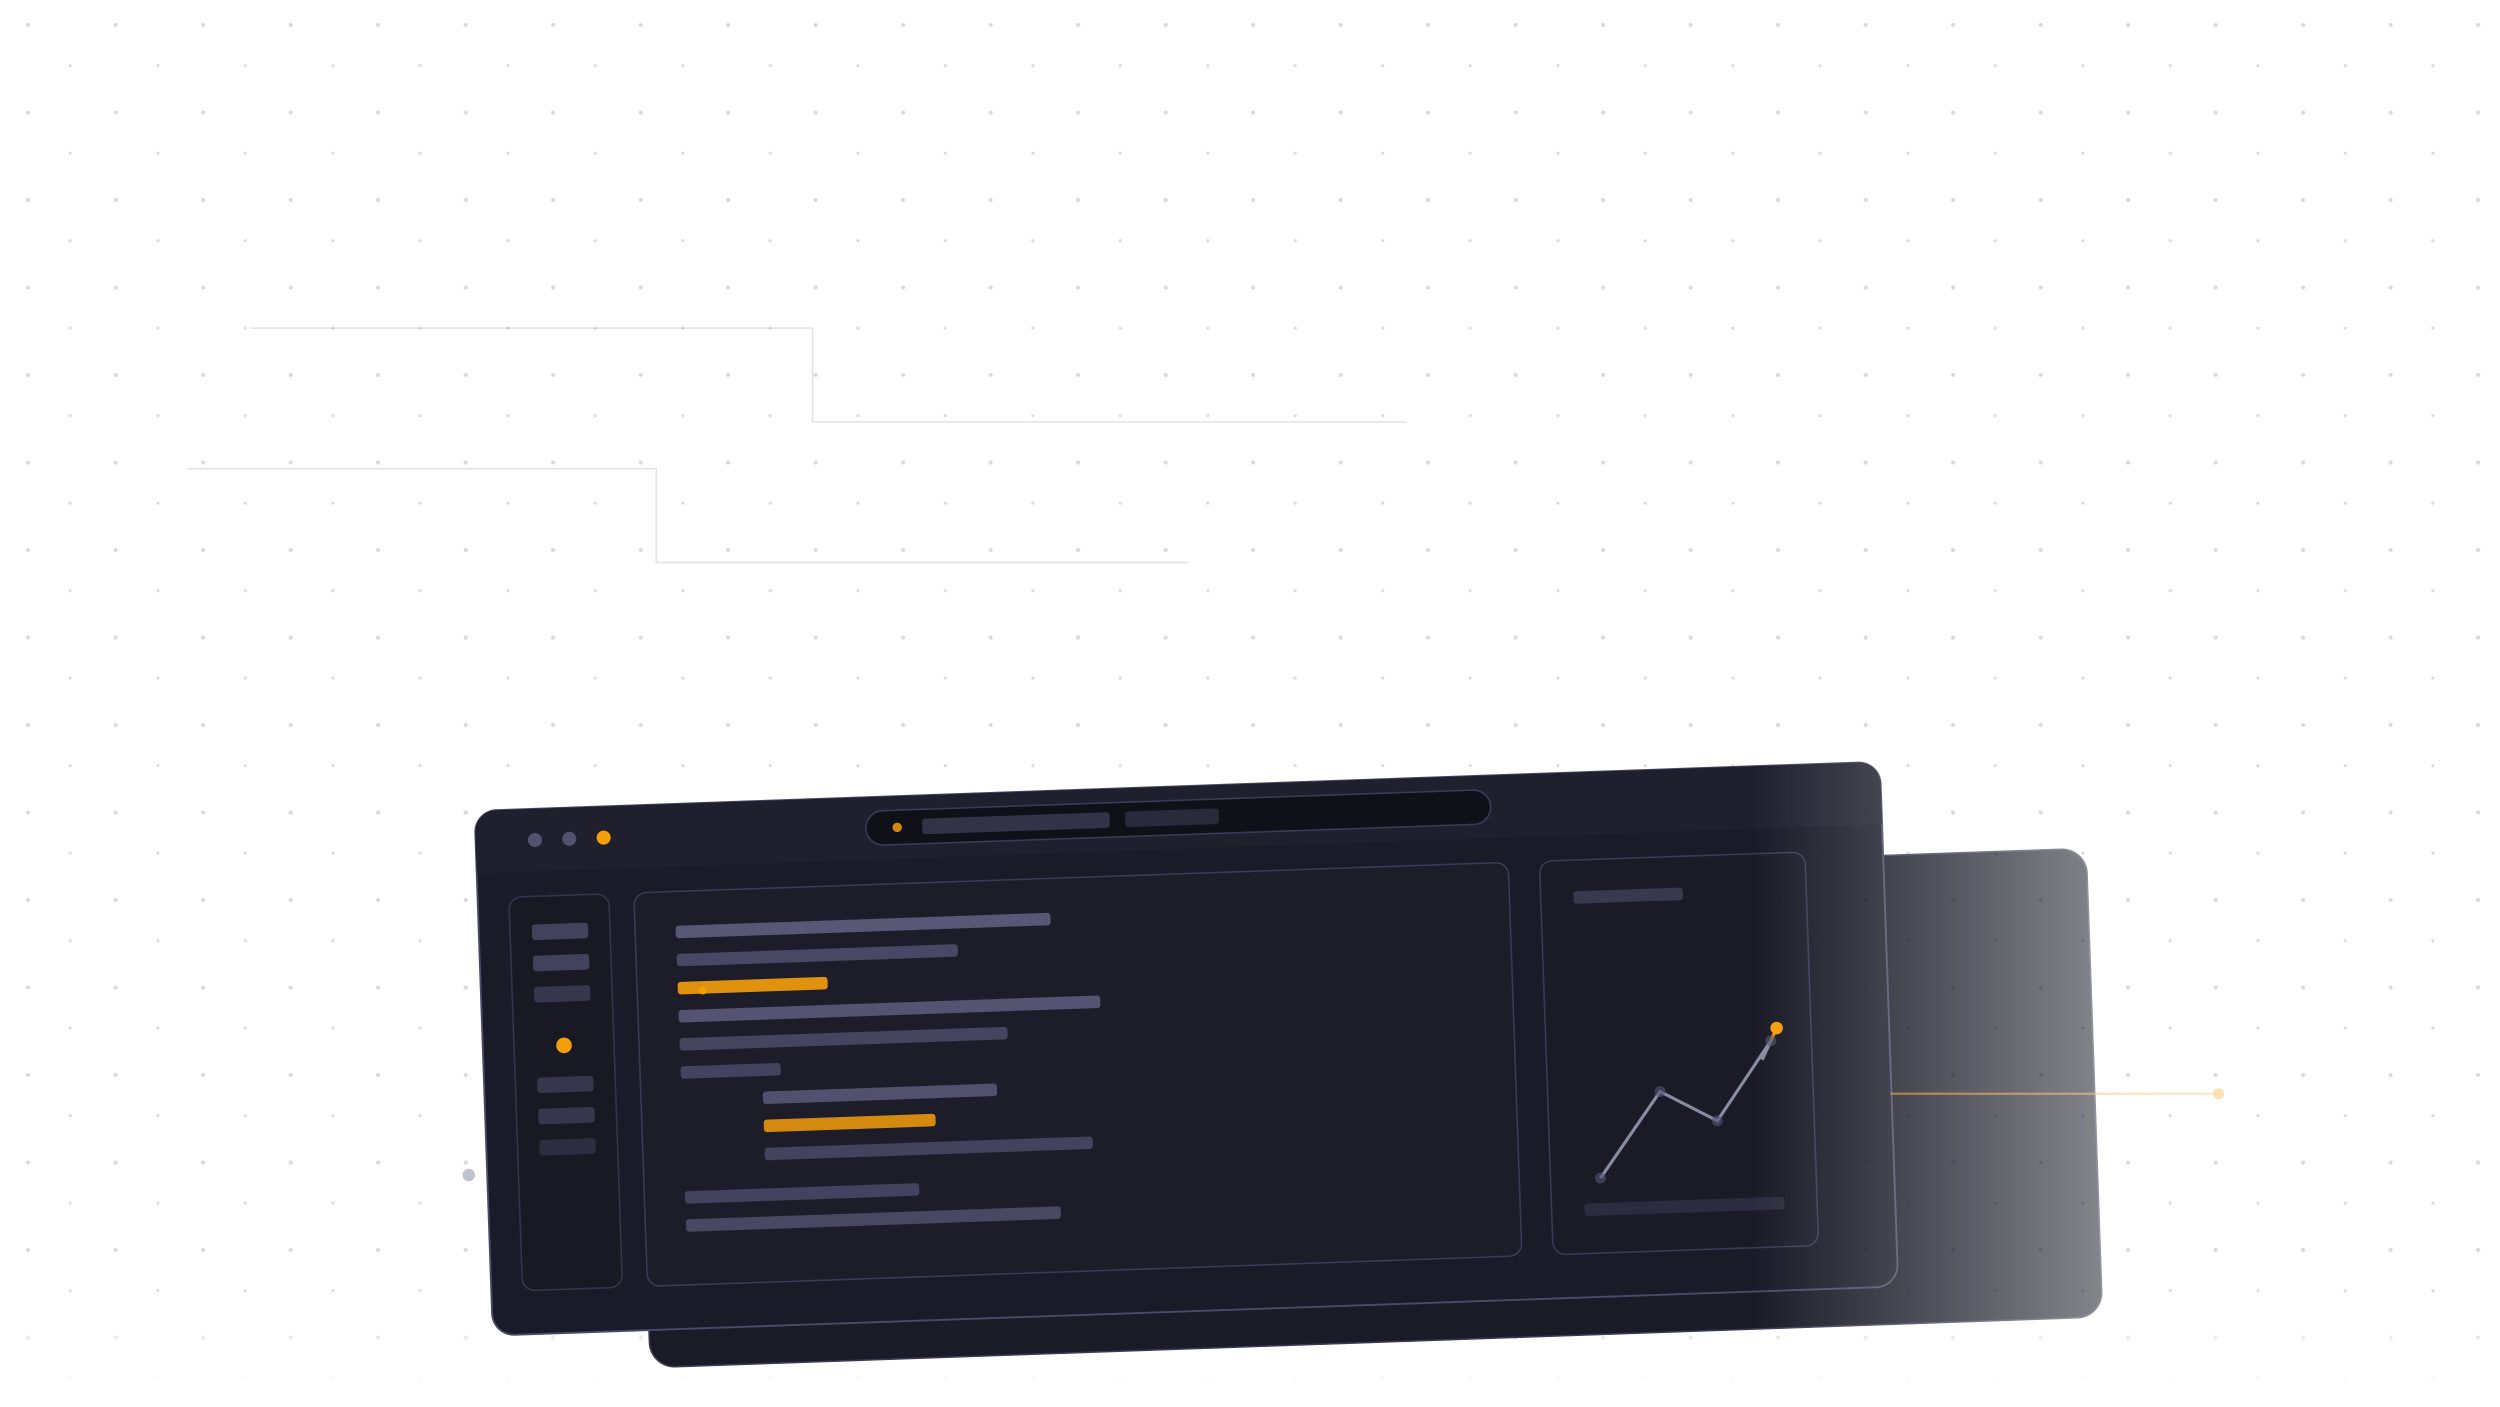
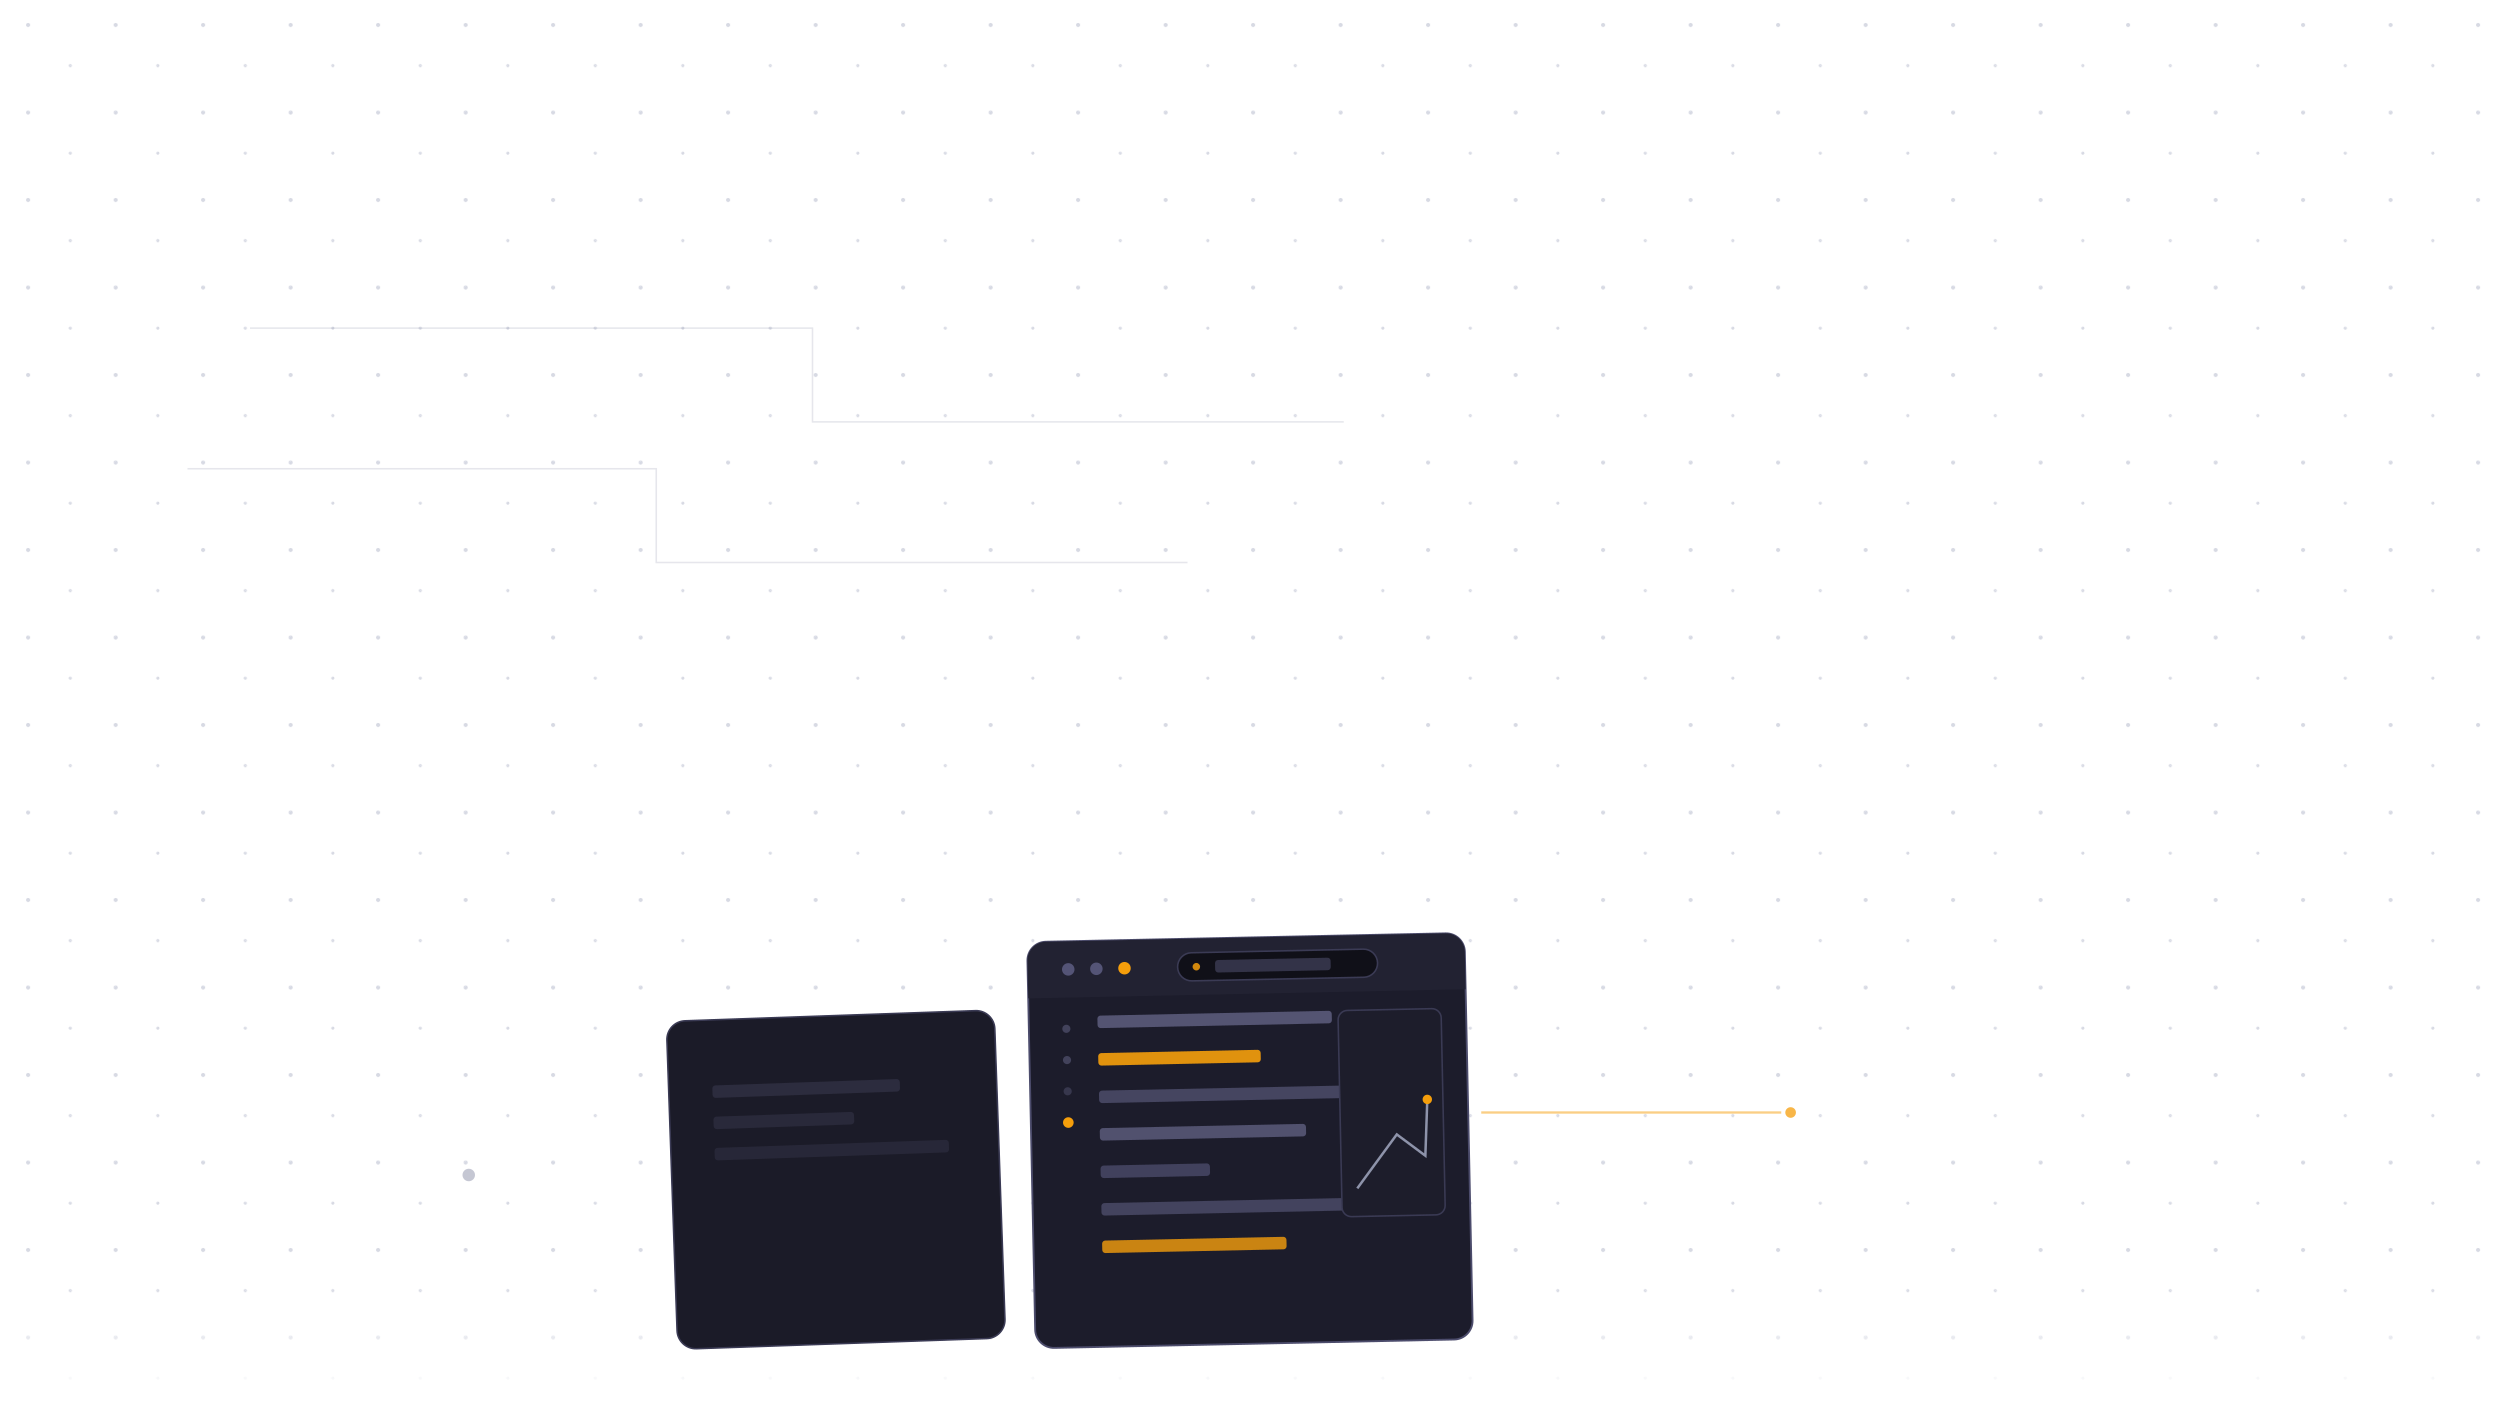
<svg xmlns="http://www.w3.org/2000/svg" viewBox="0 0 1600 900" width="1600" height="900">
  <defs>
    <pattern id="substrate" width="56" height="56" patternUnits="userSpaceOnUse">
      <circle cx="18" cy="16" r="1.3" fill="#9aa0b8" />
      <circle cx="45" cy="42" r="1" fill="#9aa0b8" />
    </pattern>
    <linearGradient id="fade-x" x1="0" y1="0" x2="1" y2="0">
      <stop offset="0" stop-color="#ffffff" stop-opacity="1" />
-       <stop offset="0.7" stop-color="#ffffff" stop-opacity="1" />
+       <stop offset="0.72" stop-color="#ffffff" stop-opacity="1" />
      <stop offset="1" stop-color="#ffffff" stop-opacity="0" />
    </linearGradient>
    <linearGradient id="fade-y" x1="0" y1="0" x2="0" y2="1">
      <stop offset="0" stop-color="#ffffff" stop-opacity="1" />
      <stop offset="0.92" stop-color="#ffffff" stop-opacity="1" />
      <stop offset="1" stop-color="#ffffff" stop-opacity="0" />
    </linearGradient>
    <mask id="sheet-fade">
      <rect width="1600" height="900" fill="url(#fade-y)" />
    </mask>
    <mask id="panel-fade">
      <rect width="1600" height="900" fill="url(#fade-x)" />
    </mask>
  </defs>
  <g mask="url(#sheet-fade)">
-     <rect width="1600" height="900" fill="url(#substrate)" opacity="0.42" />
-     <g fill="none" stroke="#8b8fa8" stroke-width="1" opacity="0.25">
+     <rect width="1600" height="900" fill="url(#substrate)" opacity="0.4" />
+     <g fill="none" stroke="#8b8fa8" stroke-width="1" opacity="0.22">
      <path d="M120 300 H420 V360 H760" />
-       <path d="M160 210 H520 V270 H900" />
+       <path d="M160 210 H520 V270 H860" />
    </g>
  </g>
  <g mask="url(#panel-fade)">
-     <g transform="rotate(-2 850 690)">
-       <rect x="410" y="560" width="930" height="300" rx="16" fill="#1b1b28" stroke="#3a3a54" stroke-width="1" />
+     <g transform="rotate(-2 535 755)">
+       <rect x="430" y="650" width="210" height="210" rx="12" fill="#1b1b28" stroke="#3a3a54" stroke-width="1" />
      <g fill="#3a3a50">
-         <rect x="470" y="628" width="180" height="8" rx="2" opacity="0.55" />
-         <rect x="470" y="648" width="130" height="8" rx="2" opacity="0.45" />
-         <rect x="470" y="668" width="220" height="8" rx="2" opacity="0.4" />
+         <rect x="458" y="692" width="120" height="8" rx="2" opacity="0.55" />
+         <rect x="458" y="712" width="90" height="8" rx="2" opacity="0.45" />
+         <rect x="458" y="732" width="150" height="8" rx="2" opacity="0.4" />
      </g>
-       <rect x="310" y="500" width="900" height="336" rx="14" fill="#1a1a28" stroke="#4a4a68" stroke-width="1.2" />
-       <path d="M324 501.5 H1196" fill="none" stroke="#f59e0b" stroke-width="1.2" opacity="0.35" />
-       <path d="M324 500 H1196 A14 14 0 0 1 1210 514 V540 H310 V514 A14 14 0 0 1 324 500Z" fill="#1f1f2e" />
-       <circle cx="348" cy="520" r="4.5" fill="#52526f" />
-       <circle cx="370" cy="520" r="4.5" fill="#52526f" />
-       <circle cx="392" cy="520" r="4.5" fill="#f59e0b" />
-       <rect x="560" y="509" width="400" height="22" rx="11" fill="#101018" stroke="#3b3b55" stroke-width="1" />
-       <circle cx="580" cy="520" r="3" fill="#f59e0b" opacity="0.85" />
-       <rect x="596" y="515" width="120" height="10" rx="2" fill="#42425c" opacity="0.7" />
-       <rect x="726" y="515" width="60" height="10" rx="2" fill="#35354c" opacity="0.7" />
-       <rect x="330" y="556" width="64" height="252" rx="8" fill="#191924" stroke="#34344b" stroke-width="1" />
-       <g fill="#545474">
-         <rect x="344" y="574" width="36" height="10" rx="2" opacity="0.7" />
-         <rect x="344" y="594" width="36" height="10" rx="2" opacity="0.7" />
-         <rect x="344" y="614" width="36" height="10" rx="2" opacity="0.5" />
+     </g>
+     <g transform="rotate(-1.2 800 730)">
+       <rect x="660" y="600" width="280" height="260" rx="12" fill="#1c1c2b" stroke="#4c4c6c" stroke-width="1.2" />
+       <path d="M676 601.5 H924" fill="none" stroke="#f59e0b" stroke-width="1.2" opacity="0.4" />
+       <path d="M672 600 H928 A12 12 0 0 1 940 612 V636 H660 V612 A12 12 0 0 1 672 600 Z" fill="#222232" />
+       <circle cx="686" cy="618" r="4" fill="#545476" />
+       <circle cx="704" cy="618" r="4" fill="#545476" />
+       <circle cx="722" cy="618" r="4" fill="#f59e0b" />
+       <rect x="756" y="609" width="128" height="18" rx="9" fill="#101018" stroke="#3b3b55" stroke-width="1" />
+       <circle cx="768" cy="618" r="2.4" fill="#f59e0b" opacity="0.85" />
+       <rect x="780" y="614" width="74" height="8" rx="2" fill="#42425c" opacity="0.7" />
+       <g fill="#52526f">
+         <circle cx="684" cy="656" r="2.6" opacity="0.7" />
+         <circle cx="684" cy="676" r="2.6" opacity="0.7" />
+         <circle cx="684" cy="696" r="2.6" opacity="0.5" />
      </g>
-       <circle cx="362" cy="652" r="5" fill="#f59e0b" />
-       <g fill="#545474">
-         <rect x="344" y="672" width="36" height="10" rx="2" opacity="0.5" />
-         <rect x="344" y="692" width="36" height="10" rx="2" opacity="0.5" />
-         <rect x="344" y="712" width="36" height="10" rx="2" opacity="0.35" />
-       </g>
-       <rect x="410" y="556" width="560" height="252" rx="8" fill="#1d1d2a" stroke="#3a3a53" stroke-width="1" />
-       <g>
-         <rect x="436" y="578" width="240" height="8" rx="2" fill="#5a5a7a" opacity="0.95" />
-         <rect x="436" y="596" width="180" height="8" rx="2" fill="#4c4c6a" opacity="0.9" />
-         <rect x="436" y="614" width="96" height="8" rx="2" fill="#f59e0b" opacity="0.9" />
-         <rect x="436" y="632" width="270" height="8" rx="2" fill="#5a5a7a" opacity="0.9" />
-         <rect x="436" y="650" width="210" height="8" rx="2" fill="#4c4c6a" opacity="0.85" />
-         <rect x="436" y="668" width="64" height="8" rx="2" fill="#454563" opacity="0.95" />
-         <rect x="488" y="686" width="150" height="8" rx="2" fill="#5a5a7a" opacity="0.85" />
-         <rect x="488" y="704" width="110" height="8" rx="2" fill="#f59e0b" opacity="0.85" />
-         <rect x="488" y="722" width="210" height="8" rx="2" fill="#4c4c6a" opacity="0.8" />
-         <rect x="436" y="748" width="150" height="8" rx="2" fill="#454563" opacity="0.95" />
-         <rect x="436" y="766" width="240" height="8" rx="2" fill="#5a5a7a" opacity="0.7" />
-         <circle cx="452" cy="620" r="2.5" fill="#f59e0b" />
-       </g>
-       <rect x="990" y="556" width="170" height="252" rx="8" fill="#1b1b28" stroke="#3a3a52" stroke-width="1" />
-       <rect x="1011" y="576" width="70" height="8" rx="2" fill="#454560" opacity="0.7" />
-       <path d="M1022 760 L1062 706 L1098 726 L1134 676 L1128 688" fill="none" stroke="#9aa0b8" stroke-width="2" opacity="0.85" />
-       <path d="M1134 676 L1138 668" stroke="#f59e0b" stroke-width="2" opacity="0.95" />
-       <g fill="#545474" opacity="0.6">
-         <circle cx="1022" cy="760" r="3.5" />
-         <circle cx="1062" cy="706" r="3.5" />
-         <circle cx="1098" cy="726" r="3.5" />
-         <circle cx="1134" cy="676" r="3.5" />
-       </g>
-       <circle cx="1138" cy="668" r="4" fill="#f59e0b" />
-       <rect x="1011" y="776" width="128" height="8" rx="2" fill="#33334a" opacity="0.7" />
+       <circle cx="684" cy="716" r="3.4" fill="#f59e0b" />
+       <rect x="704" y="648" width="150" height="8" rx="2" fill="#5a5a7a" opacity="0.9" />
+       <rect x="704" y="672" width="104" height="8" rx="2" fill="#f59e0b" opacity="0.9" />
+       <rect x="704" y="696" width="176" height="8" rx="2" fill="#4c4c6a" opacity="0.85" />
+       <rect x="704" y="720" width="132" height="8" rx="2" fill="#5a5a7a" opacity="0.85" />
+       <rect x="704" y="744" width="70" height="8" rx="2" fill="#454563" opacity="0.9" />
+       <rect x="704" y="768" width="164" height="8" rx="2" fill="#4c4c6a" opacity="0.8" />
+       <rect x="704" y="792" width="118" height="8" rx="2" fill="#f59e0b" opacity="0.8" />
+       <rect x="858" y="648" width="66" height="132" rx="6" fill="#1d1d2b" stroke="#3a3a54" stroke-width="1" />
+       <path d="M868 762 L894 728 L912 742 L914 706" fill="none" stroke="#9aa0b8" stroke-width="1.6" opacity="0.9" />
+       <circle cx="914" cy="706" r="3" fill="#f59e0b" />
    </g>
-     <path d="M1210 700 H1420" fill="none" stroke="#f59e0b" stroke-width="1.5" opacity="0.55" />
-     <circle cx="1420" cy="700" r="3.5" fill="#f59e0b" opacity="0.8" />
-     <circle cx="300" cy="752" r="4" fill="#8b8fa8" opacity="0.55" />
+     <path d="M948 712 H1140" fill="none" stroke="#f59e0b" stroke-width="1.5" opacity="0.5" />
+     <circle cx="1146" cy="712" r="3.4" fill="#f59e0b" opacity="0.75" />
+     <circle cx="300" cy="752" r="4" fill="#8b8fa8" opacity="0.5" />
  </g>
</svg>
